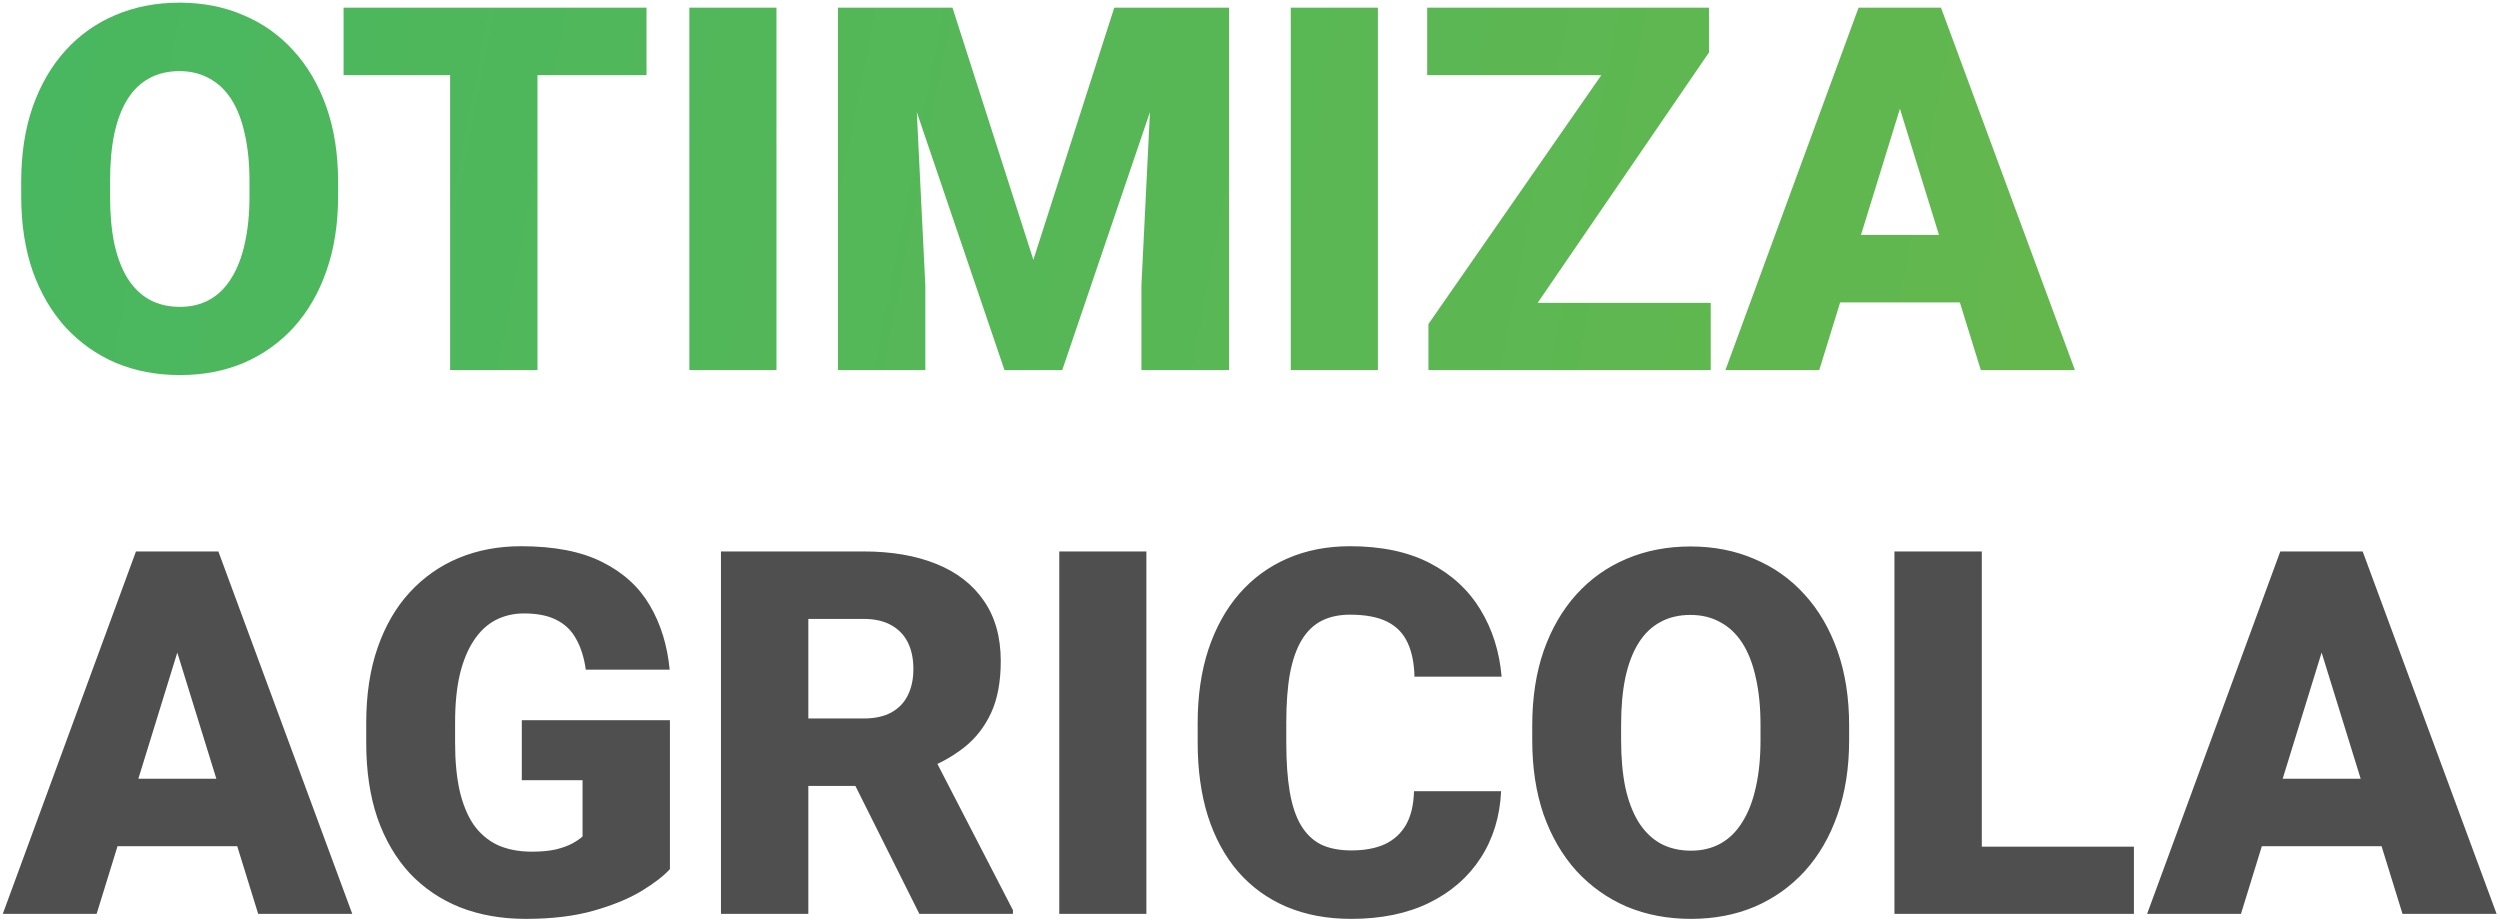
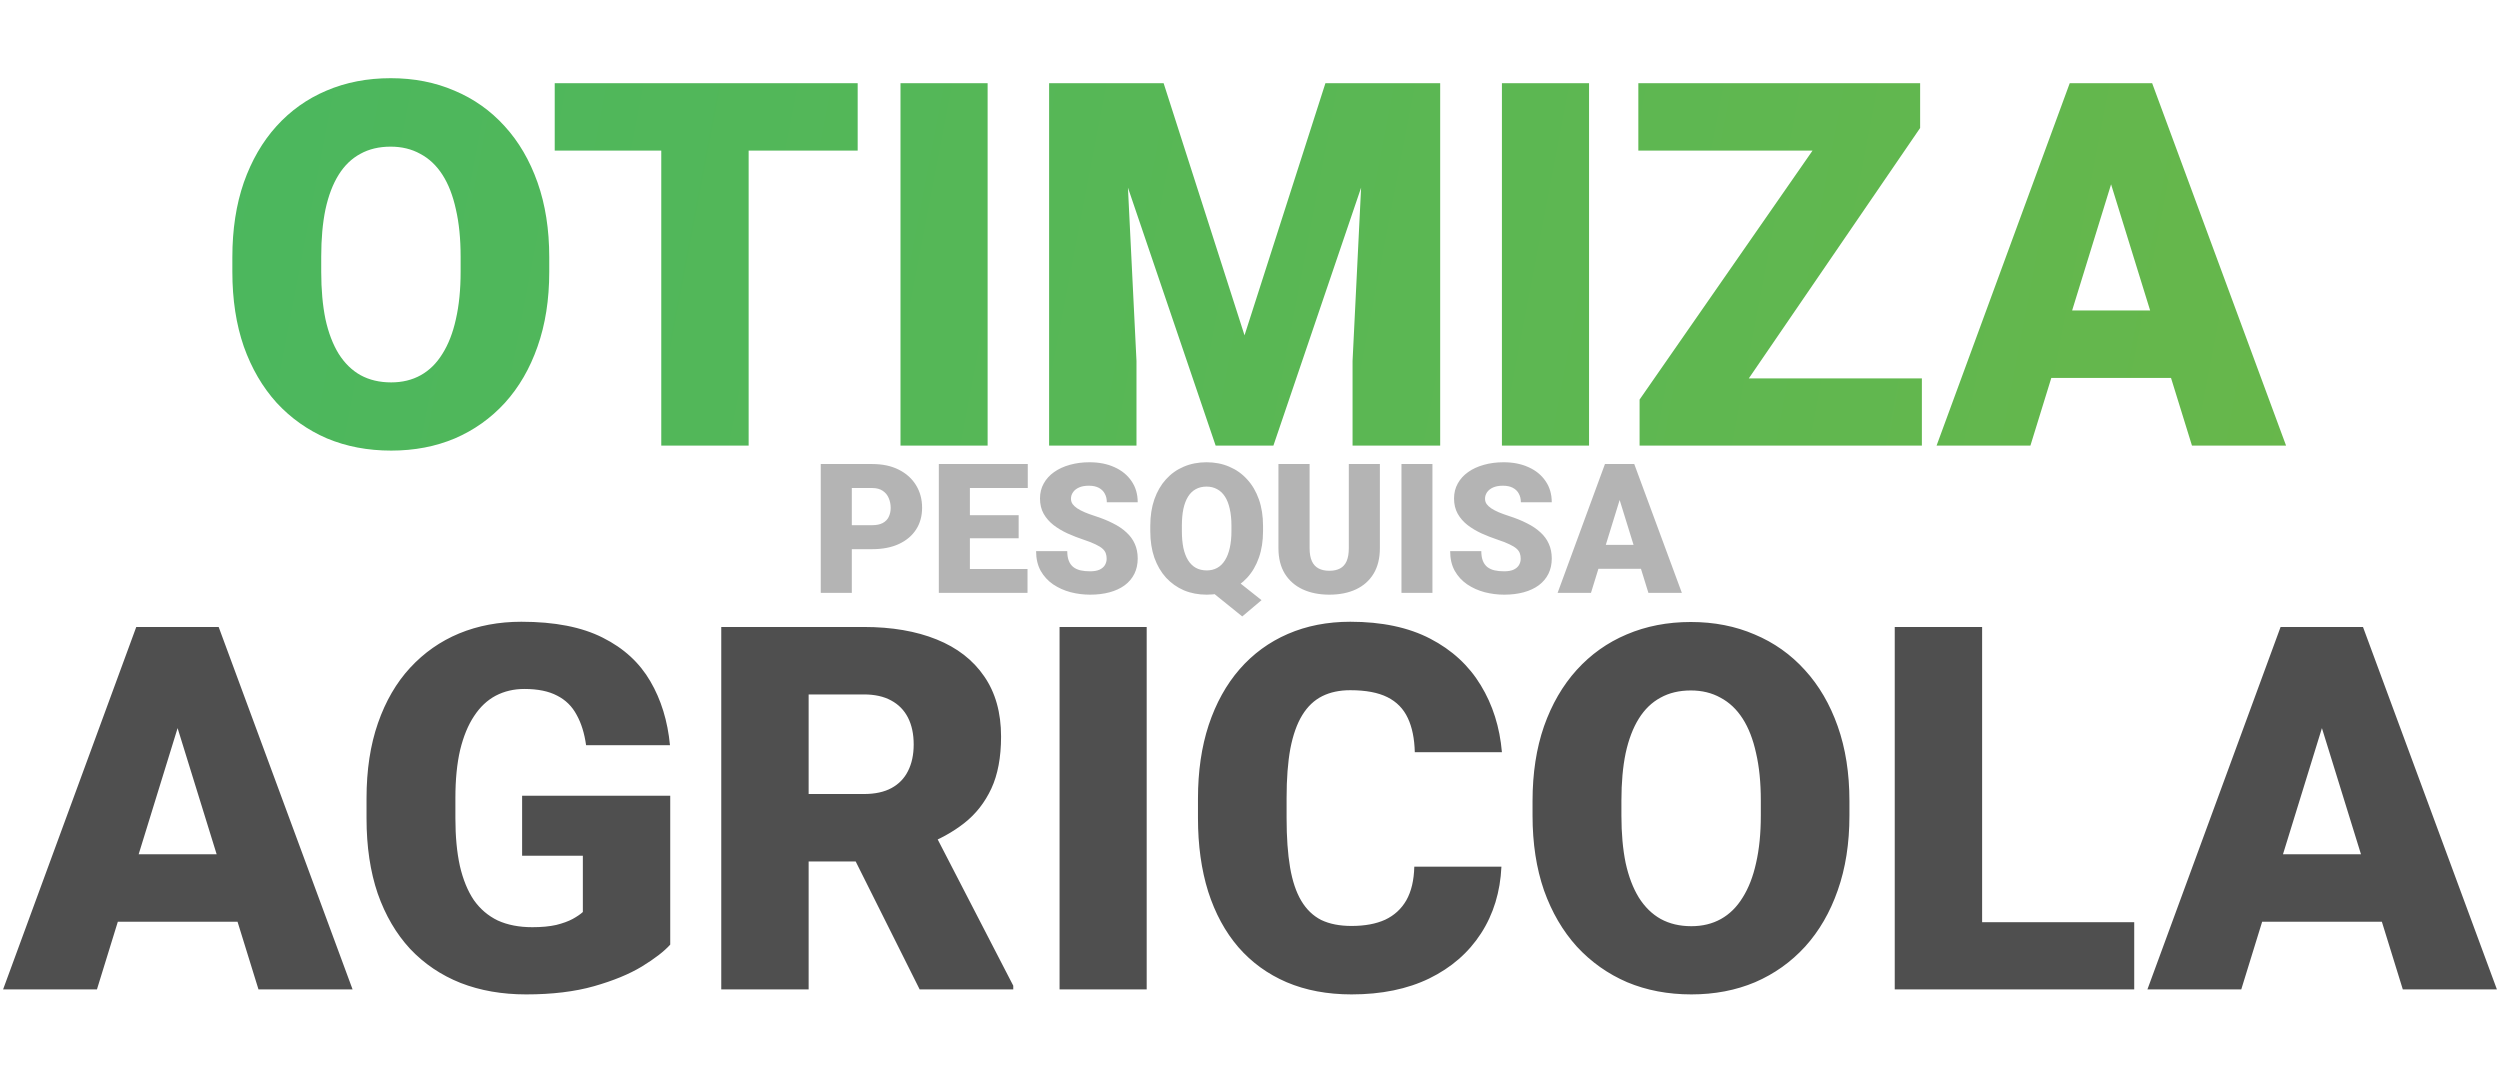
- <svg xmlns="http://www.w3.org/2000/svg" width="662" height="244" viewBox="0 0 662 244" fill="none">
-   <path d="M89.528 48.1V51.989C89.528 59.328 88.495 65.92 86.43 71.765C84.408 77.565 81.53 82.531 77.794 86.662C74.059 90.749 69.643 93.891 64.545 96.088C59.447 98.242 53.822 99.318 47.67 99.318C41.474 99.318 35.805 98.242 30.663 96.088C25.565 93.891 21.127 90.749 17.348 86.662C13.612 82.531 10.712 77.565 8.646 71.765C6.625 65.92 5.614 59.328 5.614 51.989V48.1C5.614 40.761 6.625 34.169 8.646 28.325C10.712 22.48 13.59 17.514 17.282 13.427C21.017 9.296 25.434 6.154 30.531 4.001C35.673 1.804 41.342 0.705 47.538 0.705C53.69 0.705 59.315 1.804 64.413 4.001C69.555 6.154 73.993 9.296 77.728 13.427C81.464 17.514 84.364 22.48 86.43 28.325C88.495 34.169 89.528 40.761 89.528 48.1ZM66.061 51.989V47.968C66.061 43.222 65.644 39.047 64.809 35.444C64.018 31.796 62.831 28.742 61.249 26.281C59.667 23.82 57.711 21.975 55.382 20.744C53.097 19.47 50.482 18.832 47.538 18.832C44.462 18.832 41.781 19.47 39.496 20.744C37.211 21.975 35.299 23.82 33.761 26.281C32.223 28.742 31.059 31.796 30.268 35.444C29.52 39.047 29.147 43.222 29.147 47.968V51.989C29.147 56.691 29.52 60.866 30.268 64.514C31.059 68.117 32.223 71.171 33.761 73.676C35.343 76.181 37.277 78.071 39.562 79.345C41.891 80.62 44.594 81.257 47.67 81.257C50.614 81.257 53.229 80.62 55.514 79.345C57.799 78.071 59.711 76.181 61.249 73.676C62.831 71.171 64.018 68.117 64.809 64.514C65.644 60.866 66.061 56.691 66.061 51.989ZM142.328 2.023V98H119.191V2.023H142.328ZM171.2 2.023V19.887H90.978V2.023H171.2ZM205.609 2.023V98H182.538V2.023H205.609ZM233.361 2.023H252.213L273.637 68.798L295.06 2.023H313.913L281.283 98H265.99L233.361 2.023ZM221.891 2.023H241.403L245.028 75.588V98H221.891V2.023ZM305.871 2.023H325.448V98H302.245V75.588L305.871 2.023ZM364.867 2.023V98H341.796V2.023H364.867ZM453 80.202V98H383.522V80.202H453ZM452.538 13.889L394.992 98H378.249V85.805L436.454 2.023H452.538V13.889ZM445.089 2.023V19.887H377.919V2.023H445.089ZM505.141 22.194L481.74 98H456.889L492.155 2.023H507.909L505.141 22.194ZM524.521 98L501.054 22.194L498.021 2.023H513.974L549.438 98H524.521ZM523.598 62.206V80.07H474.357V62.206H523.598Z" fill="url(#paint0_linear_34_102)" />
-   <path d="M48.988 166.194L25.587 242H0.736L36.002 146.023H51.757L48.988 166.194ZM68.368 242L44.901 166.194L41.869 146.023H57.821L93.285 242H68.368ZM67.445 206.207V224.07H18.205V206.207H67.445ZM177.396 190.716V230.135C175.771 231.937 173.266 233.87 169.882 235.936C166.542 237.957 162.323 239.693 157.226 241.143C152.128 242.593 146.129 243.318 139.23 243.318C132.858 243.318 127.079 242.308 121.894 240.286C116.708 238.221 112.248 235.21 108.512 231.255C104.821 227.256 101.964 222.378 99.943 216.622C97.965 210.821 96.977 204.185 96.977 196.714V191.375C96.977 183.904 97.987 177.269 100.009 171.468C102.03 165.667 104.865 160.789 108.512 156.834C112.204 152.835 116.532 149.803 121.498 147.737C126.508 145.672 132.001 144.639 137.978 144.639C146.811 144.639 153.996 146.045 159.533 148.858C165.07 151.626 169.267 155.472 172.123 160.394C174.979 165.271 176.715 170.918 177.331 177.334H155.116C154.677 174.17 153.842 171.49 152.611 169.292C151.425 167.051 149.711 165.359 147.47 164.217C145.229 163.03 142.328 162.437 138.769 162.437C136 162.437 133.473 163.03 131.188 164.217C128.947 165.403 127.035 167.205 125.453 169.622C123.871 171.995 122.641 174.983 121.762 178.587C120.927 182.19 120.509 186.409 120.509 191.243V196.714C120.509 201.504 120.905 205.701 121.696 209.305C122.531 212.908 123.761 215.918 125.387 218.335C127.057 220.708 129.167 222.51 131.715 223.741C134.308 224.927 137.362 225.521 140.878 225.521C143.339 225.521 145.448 225.323 147.206 224.927C148.964 224.488 150.414 223.96 151.557 223.345C152.743 222.686 153.644 222.071 154.259 221.5V206.602H138.175V190.716H177.396ZM190.91 146.023H228.681C236.063 146.023 242.479 147.122 247.929 149.319C253.378 151.517 257.575 154.769 260.519 159.075C263.507 163.382 265.001 168.699 265.001 175.027C265.001 180.521 264.145 185.113 262.431 188.804C260.717 192.496 258.322 195.55 255.246 197.967C252.213 200.34 248.676 202.295 244.633 203.833L237.052 208.118H205.346L205.214 190.254H228.681C231.625 190.254 234.064 189.727 235.998 188.672C237.931 187.618 239.381 186.124 240.348 184.19C241.359 182.212 241.864 179.861 241.864 177.137C241.864 174.368 241.359 171.995 240.348 170.018C239.337 168.04 237.843 166.524 235.866 165.469C233.932 164.415 231.537 163.887 228.681 163.887H214.047V242H190.91V146.023ZM243.446 242L222.221 199.549L246.742 199.417L268.231 241.011V242H243.446ZM303.563 146.023V242H280.492V146.023H303.563ZM374.425 209.502H397.497C397.189 216.182 395.387 222.071 392.091 227.168C388.795 232.266 384.225 236.243 378.38 239.1C372.58 241.912 365.724 243.318 357.814 243.318C351.398 243.318 345.663 242.242 340.609 240.088C335.6 237.935 331.337 234.837 327.821 230.794C324.35 226.751 321.691 221.851 319.845 216.094C318.043 210.337 317.143 203.855 317.143 196.648V191.441C317.143 184.234 318.087 177.752 319.977 171.995C321.911 166.194 324.635 161.272 328.151 157.229C331.71 153.143 335.973 150.022 340.939 147.869C345.905 145.716 351.42 144.639 357.484 144.639C365.834 144.639 372.887 146.133 378.644 149.122C384.401 152.11 388.861 156.219 392.025 161.448C395.189 166.634 397.057 172.544 397.628 179.18H374.557C374.469 175.577 373.854 172.566 372.711 170.149C371.569 167.688 369.767 165.843 367.306 164.612C364.845 163.382 361.571 162.767 357.484 162.767C354.628 162.767 352.145 163.294 350.036 164.349C347.926 165.403 346.168 167.073 344.762 169.358C343.356 171.644 342.301 174.61 341.598 178.257C340.939 181.861 340.609 186.211 340.609 191.309V196.648C340.609 201.746 340.917 206.097 341.532 209.7C342.147 213.304 343.136 216.248 344.499 218.533C345.861 220.818 347.619 222.51 349.772 223.609C351.969 224.664 354.65 225.191 357.814 225.191C361.33 225.191 364.296 224.642 366.713 223.543C369.13 222.4 370.998 220.687 372.316 218.401C373.634 216.072 374.337 213.106 374.425 209.502ZM489.65 192.1V195.989C489.65 203.328 488.617 209.92 486.552 215.765C484.53 221.565 481.652 226.531 477.917 230.662C474.181 234.749 469.765 237.891 464.667 240.088C459.569 242.242 453.944 243.318 447.792 243.318C441.596 243.318 435.927 242.242 430.785 240.088C425.688 237.891 421.249 234.749 417.47 230.662C413.734 226.531 410.834 221.565 408.769 215.765C406.747 209.92 405.736 203.328 405.736 195.989V192.1C405.736 184.761 406.747 178.169 408.769 172.325C410.834 166.48 413.712 161.514 417.404 157.427C421.139 153.296 425.556 150.154 430.653 148.001C435.795 145.804 441.464 144.705 447.66 144.705C453.812 144.705 459.438 145.804 464.535 148.001C469.677 150.154 474.115 153.296 477.851 157.427C481.586 161.514 484.486 166.48 486.552 172.325C488.617 178.169 489.65 184.761 489.65 192.1ZM466.183 195.989V191.968C466.183 187.222 465.766 183.047 464.931 179.444C464.14 175.796 462.953 172.742 461.371 170.281C459.789 167.82 457.833 165.975 455.504 164.744C453.219 163.47 450.604 162.833 447.66 162.833C444.584 162.833 441.903 163.47 439.618 164.744C437.333 165.975 435.421 167.82 433.883 170.281C432.345 172.742 431.181 175.796 430.39 179.444C429.643 183.047 429.269 187.222 429.269 191.968V195.989C429.269 200.691 429.643 204.866 430.39 208.514C431.181 212.117 432.345 215.171 433.883 217.676C435.465 220.181 437.399 222.071 439.684 223.345C442.013 224.62 444.716 225.257 447.792 225.257C450.736 225.257 453.351 224.62 455.636 223.345C457.921 222.071 459.833 220.181 461.371 217.676C462.953 215.171 464.14 212.117 464.931 208.514C465.766 204.866 466.183 200.691 466.183 195.989ZM565.06 224.202V242H516.544V224.202H565.06ZM524.784 146.023V242H501.647V146.023H524.784ZM616.806 166.194L593.405 242H568.554L603.82 146.023H619.574L616.806 166.194ZM636.186 242L612.719 166.194L609.687 146.023H625.639L661.103 242H636.186ZM635.263 206.207V224.07H586.022V206.207H635.263Z" fill="#4F4F4F" />
+ <svg xmlns="http://www.w3.org/2000/svg" width="662" height="288" viewBox="0 0 662 288" fill="none">
+   <path d="M230.953 145.422H222.469V139.07H230.953C232.109 139.07 233.047 138.875 233.766 138.484C234.484 138.094 235.008 137.555 235.336 136.867C235.68 136.164 235.852 135.375 235.852 134.5C235.852 133.562 235.68 132.695 235.336 131.898C235.008 131.102 234.484 130.461 233.766 129.977C233.047 129.477 232.109 129.227 230.953 129.227H225.562V157H217.336V122.875H230.953C233.688 122.875 236.039 123.375 238.008 124.375C239.992 125.375 241.516 126.75 242.578 128.5C243.641 130.234 244.172 132.219 244.172 134.453C244.172 136.656 243.641 138.578 242.578 140.219C241.516 141.859 239.992 143.141 238.008 144.062C236.039 144.969 233.688 145.422 230.953 145.422ZM272.086 150.672V157H253.898V150.672H272.086ZM256.828 122.875V157H248.602V122.875H256.828ZM269.742 136.422V142.539H253.898V136.422H269.742ZM272.156 122.875V129.227H253.898V122.875H272.156ZM293.039 147.93C293.039 147.398 292.961 146.922 292.805 146.5C292.648 146.062 292.359 145.656 291.938 145.281C291.516 144.906 290.906 144.531 290.109 144.156C289.328 143.766 288.297 143.359 287.016 142.938C285.516 142.438 284.07 141.875 282.68 141.25C281.289 140.609 280.047 139.867 278.953 139.023C277.859 138.164 276.992 137.164 276.352 136.023C275.711 134.867 275.391 133.523 275.391 131.992C275.391 130.523 275.719 129.203 276.375 128.031C277.031 126.844 277.945 125.836 279.117 125.008C280.305 124.164 281.695 123.523 283.289 123.086C284.883 122.633 286.625 122.406 288.516 122.406C291.016 122.406 293.219 122.844 295.125 123.719C297.047 124.578 298.547 125.805 299.625 127.398C300.719 128.977 301.266 130.844 301.266 133H293.086C293.086 132.141 292.906 131.383 292.547 130.727C292.203 130.07 291.68 129.555 290.977 129.18C290.273 128.805 289.391 128.617 288.328 128.617C287.297 128.617 286.43 128.773 285.727 129.086C285.023 129.398 284.492 129.82 284.133 130.352C283.773 130.867 283.594 131.438 283.594 132.062C283.594 132.578 283.734 133.047 284.016 133.469C284.312 133.875 284.727 134.258 285.258 134.617C285.805 134.977 286.461 135.32 287.227 135.648C288.008 135.977 288.883 136.297 289.852 136.609C291.664 137.188 293.273 137.836 294.68 138.555C296.102 139.258 297.297 140.062 298.266 140.969C299.25 141.859 299.992 142.875 300.492 144.016C301.008 145.156 301.266 146.445 301.266 147.883C301.266 149.414 300.969 150.773 300.375 151.961C299.781 153.148 298.93 154.156 297.82 154.984C296.711 155.797 295.383 156.414 293.836 156.836C292.289 157.258 290.562 157.469 288.656 157.469C286.906 157.469 285.18 157.25 283.477 156.812C281.789 156.359 280.258 155.672 278.883 154.75C277.508 153.812 276.406 152.617 275.578 151.164C274.766 149.695 274.359 147.953 274.359 145.938H282.609C282.609 146.938 282.742 147.781 283.008 148.469C283.273 149.156 283.664 149.711 284.18 150.133C284.695 150.539 285.328 150.836 286.078 151.023C286.828 151.195 287.688 151.281 288.656 151.281C289.703 151.281 290.547 151.133 291.188 150.836C291.828 150.523 292.297 150.117 292.594 149.617C292.891 149.102 293.039 148.539 293.039 147.93ZM324.539 151.375L334.055 158.922L328.945 163.234L319.594 155.688L324.539 151.375ZM334.453 139.258V140.641C334.453 143.25 334.086 145.594 333.352 147.672C332.633 149.734 331.602 151.5 330.258 152.969C328.93 154.422 327.359 155.539 325.547 156.32C323.734 157.086 321.734 157.469 319.547 157.469C317.344 157.469 315.328 157.086 313.5 156.32C311.688 155.539 310.109 154.422 308.766 152.969C307.438 151.5 306.406 149.734 305.672 147.672C304.953 145.594 304.594 143.25 304.594 140.641V139.258C304.594 136.648 304.953 134.305 305.672 132.227C306.406 130.148 307.43 128.383 308.742 126.93C310.07 125.461 311.641 124.344 313.453 123.578C315.281 122.797 317.297 122.406 319.5 122.406C321.688 122.406 323.688 122.797 325.5 123.578C327.328 124.344 328.906 125.461 330.234 126.93C331.578 128.383 332.617 130.148 333.352 132.227C334.086 134.305 334.453 136.648 334.453 139.258ZM326.086 140.641V139.211C326.086 137.523 325.938 136.039 325.641 134.758C325.359 133.461 324.938 132.375 324.375 131.5C323.812 130.625 323.117 129.969 322.289 129.531C321.477 129.078 320.547 128.852 319.5 128.852C318.406 128.852 317.453 129.078 316.641 129.531C315.828 129.969 315.148 130.625 314.602 131.5C314.055 132.375 313.641 133.461 313.359 134.758C313.094 136.039 312.961 137.523 312.961 139.211V140.641C312.961 142.312 313.094 143.797 313.359 145.094C313.641 146.375 314.055 147.461 314.602 148.352C315.164 149.242 315.852 149.914 316.664 150.367C317.492 150.82 318.453 151.047 319.547 151.047C320.594 151.047 321.523 150.82 322.336 150.367C323.148 149.914 323.828 149.242 324.375 148.352C324.938 147.461 325.359 146.375 325.641 145.094C325.938 143.797 326.086 142.312 326.086 140.641ZM357.164 122.875H365.391V145.164C365.391 147.82 364.836 150.07 363.727 151.914C362.617 153.742 361.062 155.125 359.062 156.062C357.062 157 354.711 157.469 352.008 157.469C349.336 157.469 346.984 157 344.953 156.062C342.938 155.125 341.359 153.742 340.219 151.914C339.094 150.07 338.531 147.82 338.531 145.164V122.875H346.781V145.164C346.781 146.57 346.984 147.719 347.391 148.609C347.797 149.484 348.391 150.125 349.172 150.531C349.953 150.938 350.898 151.141 352.008 151.141C353.133 151.141 354.078 150.938 354.844 150.531C355.609 150.125 356.188 149.484 356.578 148.609C356.969 147.719 357.164 146.57 357.164 145.164V122.875ZM379.312 122.875V157H371.109V122.875H379.312ZM402.68 147.93C402.68 147.398 402.602 146.922 402.445 146.5C402.289 146.062 402 145.656 401.578 145.281C401.156 144.906 400.547 144.531 399.75 144.156C398.969 143.766 397.938 143.359 396.656 142.938C395.156 142.438 393.711 141.875 392.32 141.25C390.93 140.609 389.688 139.867 388.594 139.023C387.5 138.164 386.633 137.164 385.992 136.023C385.352 134.867 385.031 133.523 385.031 131.992C385.031 130.523 385.359 129.203 386.016 128.031C386.672 126.844 387.586 125.836 388.758 125.008C389.945 124.164 391.336 123.523 392.93 123.086C394.523 122.633 396.266 122.406 398.156 122.406C400.656 122.406 402.859 122.844 404.766 123.719C406.688 124.578 408.188 125.805 409.266 127.398C410.359 128.977 410.906 130.844 410.906 133H402.727C402.727 132.141 402.547 131.383 402.188 130.727C401.844 130.07 401.32 129.555 400.617 129.18C399.914 128.805 399.031 128.617 397.969 128.617C396.938 128.617 396.07 128.773 395.367 129.086C394.664 129.398 394.133 129.82 393.773 130.352C393.414 130.867 393.234 131.438 393.234 132.062C393.234 132.578 393.375 133.047 393.656 133.469C393.953 133.875 394.367 134.258 394.898 134.617C395.445 134.977 396.102 135.32 396.867 135.648C397.648 135.977 398.523 136.297 399.492 136.609C401.305 137.188 402.914 137.836 404.32 138.555C405.742 139.258 406.938 140.062 407.906 140.969C408.891 141.859 409.633 142.875 410.133 144.016C410.648 145.156 410.906 146.445 410.906 147.883C410.906 149.414 410.609 150.773 410.016 151.961C409.422 153.148 408.57 154.156 407.461 154.984C406.352 155.797 405.023 156.414 403.477 156.836C401.93 157.258 400.203 157.469 398.297 157.469C396.547 157.469 394.82 157.25 393.117 156.812C391.43 156.359 389.898 155.672 388.523 154.75C387.148 153.812 386.047 152.617 385.219 151.164C384.406 149.695 384 147.953 384 145.938H392.25C392.25 146.938 392.383 147.781 392.648 148.469C392.914 149.156 393.305 149.711 393.82 150.133C394.336 150.539 394.969 150.836 395.719 151.023C396.469 151.195 397.328 151.281 398.297 151.281C399.344 151.281 400.188 151.133 400.828 150.836C401.469 150.523 401.938 150.117 402.234 149.617C402.531 149.102 402.68 148.539 402.68 147.93ZM429.609 130.047L421.289 157H412.453L424.992 122.875H430.594L429.609 130.047ZM436.5 157L428.156 130.047L427.078 122.875H432.75L445.359 157H436.5ZM436.172 144.273V150.625H418.664V144.273H436.172Z" fill="#828282" fill-opacity="0.6" />
+   <path d="M145.441 68.1V71.989C145.441 79.328 144.408 85.92 142.343 91.765C140.321 97.565 137.443 102.531 133.708 106.662C129.972 110.749 125.556 113.891 120.458 116.088C115.36 118.242 109.735 119.318 103.583 119.318C97.387 119.318 91.718 118.242 86.576 116.088C81.478 113.891 77.04 110.749 73.261 106.662C69.525 102.531 66.625 97.565 64.56 91.765C62.538 85.92 61.527 79.328 61.527 71.989V68.1C61.527 60.761 62.538 54.169 64.56 48.325C66.625 42.48 69.503 37.514 73.195 33.427C76.93 29.296 81.347 26.154 86.444 24.001C91.586 21.804 97.255 20.705 103.451 20.705C109.604 20.705 115.229 21.804 120.326 24.001C125.468 26.154 129.906 29.296 133.642 33.427C137.377 37.514 140.277 42.48 142.343 48.325C144.408 54.169 145.441 60.761 145.441 68.1ZM121.974 71.989V67.968C121.974 63.222 121.557 59.047 120.722 55.444C119.931 51.796 118.744 48.742 117.162 46.281C115.58 43.82 113.625 41.975 111.295 40.744C109.01 39.47 106.396 38.833 103.451 38.833C100.375 38.833 97.694 39.47 95.409 40.744C93.124 41.975 91.212 43.82 89.674 46.281C88.136 48.742 86.972 51.796 86.181 55.444C85.434 59.047 85.06 63.222 85.06 67.968V71.989C85.06 76.691 85.434 80.866 86.181 84.514C86.972 88.117 88.136 91.171 89.674 93.676C91.256 96.181 93.19 98.071 95.475 99.345C97.804 100.62 100.507 101.257 103.583 101.257C106.527 101.257 109.142 100.62 111.427 99.345C113.712 98.071 115.624 96.181 117.162 93.676C118.744 91.171 119.931 88.117 120.722 84.514C121.557 80.866 121.974 76.691 121.974 71.989ZM198.241 22.023V118H175.104V22.023H198.241ZM227.113 22.023V39.887H146.891V22.023H227.113ZM261.522 22.023V118H238.451V22.023H261.522ZM289.274 22.023H308.126L329.55 88.798L350.973 22.023H369.826L337.196 118H321.903L289.274 22.023ZM277.804 22.023H297.316L300.941 95.588V118H277.804V22.023ZM361.784 22.023H381.361V118H358.158V95.588L361.784 22.023ZM420.78 22.023V118H397.709V22.023H420.78ZM508.913 100.202V118H439.435V100.202H508.913ZM508.451 33.889L450.905 118H434.162V105.805L492.367 22.023H508.451V33.889ZM501.002 22.023V39.887H433.832V22.023H501.002ZM561.054 42.194L537.653 118H512.802L548.068 22.023H563.822L561.054 42.194ZM580.434 118L556.967 42.194L553.935 22.023H569.887L605.351 118H580.434ZM579.511 82.207V100.07H530.27V82.207H579.511Z" fill="url(#paint0_linear_328_210)" />
+   <path d="M49.069 186.194L25.668 262H0.817L36.083 166.023H51.837L49.069 186.194ZM68.449 262L44.982 186.194L41.95 166.023H57.902L93.366 262H68.449ZM67.526 226.207V244.07H18.285V226.207H67.526ZM177.477 210.716V250.135C175.851 251.937 173.346 253.87 169.962 255.936C166.623 257.957 162.404 259.693 157.306 261.143C152.208 262.593 146.21 263.318 139.311 263.318C132.938 263.318 127.16 262.308 121.974 260.286C116.789 258.221 112.328 255.21 108.593 251.255C104.901 247.256 102.045 242.378 100.023 236.622C98.046 230.821 97.057 224.185 97.057 216.714V211.375C97.057 203.904 98.068 197.269 100.089 191.468C102.111 185.667 104.945 180.789 108.593 176.834C112.284 172.835 116.613 169.803 121.579 167.737C126.588 165.672 132.082 164.639 138.058 164.639C146.891 164.639 154.076 166.045 159.613 168.858C165.15 171.626 169.347 175.472 172.204 180.394C175.06 185.271 176.796 190.918 177.411 197.334H155.197C154.757 194.17 153.922 191.49 152.692 189.292C151.505 187.051 149.792 185.359 147.55 184.217C145.309 183.03 142.409 182.437 138.849 182.437C136.081 182.437 133.554 183.03 131.269 184.217C129.027 185.403 127.116 187.205 125.534 189.622C123.952 191.995 122.721 194.983 121.842 198.587C121.007 202.19 120.59 206.409 120.59 211.243V216.714C120.59 221.504 120.985 225.701 121.776 229.305C122.611 232.908 123.842 235.918 125.468 238.335C127.138 240.708 129.247 242.51 131.796 243.741C134.389 244.927 137.443 245.521 140.958 245.521C143.419 245.521 145.529 245.323 147.287 244.927C149.044 244.488 150.495 243.96 151.637 243.345C152.824 242.686 153.725 242.071 154.34 241.5V226.602H138.256V210.716H177.477ZM190.99 166.023H228.761C236.144 166.023 242.56 167.122 248.009 169.319C253.458 171.517 257.655 174.769 260.6 179.075C263.588 183.382 265.082 188.699 265.082 195.027C265.082 200.521 264.225 205.113 262.511 208.804C260.797 212.496 258.402 215.55 255.326 217.967C252.294 220.34 248.756 222.295 244.713 223.833L237.133 228.118H205.426L205.294 210.254H228.761C231.706 210.254 234.145 209.727 236.078 208.672C238.012 207.618 239.462 206.124 240.429 204.19C241.439 202.212 241.945 199.861 241.945 197.137C241.945 194.368 241.439 191.995 240.429 190.018C239.418 188.04 237.924 186.524 235.946 185.469C234.013 184.415 231.618 183.887 228.761 183.887H214.127V262H190.99V166.023ZM243.527 262L222.301 219.549L246.823 219.417L268.312 261.011V262H243.527ZM303.644 166.023V262H280.573V166.023H303.644ZM374.506 229.502H397.577C397.27 236.182 395.468 242.071 392.172 247.168C388.876 252.266 384.306 256.243 378.461 259.1C372.66 261.912 365.805 263.318 357.895 263.318C351.479 263.318 345.744 262.242 340.69 260.088C335.68 257.935 331.417 254.837 327.902 250.794C324.43 246.751 321.771 241.851 319.926 236.094C318.124 230.337 317.223 223.855 317.223 216.648V211.441C317.223 204.234 318.168 197.752 320.058 191.995C321.991 186.194 324.716 181.272 328.231 177.229C331.791 173.143 336.054 170.022 341.02 167.869C345.985 165.716 351.5 164.639 357.565 164.639C365.915 164.639 372.968 166.133 378.725 169.122C384.481 172.11 388.942 176.219 392.106 181.448C395.27 186.634 397.138 192.544 397.709 199.18H374.638C374.55 195.577 373.935 192.566 372.792 190.149C371.649 187.688 369.848 185.843 367.387 184.612C364.926 183.382 361.652 182.767 357.565 182.767C354.708 182.767 352.226 183.294 350.116 184.349C348.007 185.403 346.249 187.073 344.843 189.358C343.437 191.644 342.382 194.61 341.679 198.257C341.02 201.861 340.69 206.211 340.69 211.309V216.648C340.69 221.746 340.998 226.097 341.613 229.7C342.228 233.304 343.217 236.248 344.579 238.533C345.941 240.818 347.699 242.51 349.853 243.609C352.05 244.664 354.73 245.191 357.895 245.191C361.41 245.191 364.376 244.642 366.793 243.543C369.21 242.4 371.078 240.687 372.396 238.401C373.715 236.072 374.418 233.106 374.506 229.502ZM489.73 212.1V215.989C489.73 223.328 488.698 229.92 486.632 235.765C484.611 241.565 481.732 246.531 477.997 250.662C474.262 254.749 469.845 257.891 464.748 260.088C459.65 262.242 454.025 263.318 447.873 263.318C441.676 263.318 436.007 262.242 430.866 260.088C425.768 257.891 421.33 254.749 417.55 250.662C413.815 246.531 410.915 241.565 408.849 235.765C406.828 229.92 405.817 223.328 405.817 215.989V212.1C405.817 204.761 406.828 198.169 408.849 192.325C410.915 186.48 413.793 181.514 417.484 177.427C421.22 173.296 425.636 170.154 430.734 168.001C435.875 165.804 441.544 164.705 447.741 164.705C453.893 164.705 459.518 165.804 464.616 168.001C469.757 170.154 474.196 173.296 477.931 177.427C481.667 181.514 484.567 186.48 486.632 192.325C488.698 198.169 489.73 204.761 489.73 212.1ZM466.264 215.989V211.968C466.264 207.222 465.846 203.047 465.011 199.444C464.22 195.796 463.034 192.742 461.452 190.281C459.87 187.82 457.914 185.975 455.585 184.744C453.3 183.47 450.685 182.833 447.741 182.833C444.665 182.833 441.984 183.47 439.699 184.744C437.414 185.975 435.502 187.82 433.964 190.281C432.426 192.742 431.261 195.796 430.47 199.444C429.723 203.047 429.35 207.222 429.35 211.968V215.989C429.35 220.691 429.723 224.866 430.47 228.514C431.261 232.117 432.426 235.171 433.964 237.676C435.546 240.181 437.479 242.071 439.765 243.345C442.094 244.62 444.796 245.257 447.873 245.257C450.817 245.257 453.432 244.62 455.717 243.345C458.002 242.071 459.914 240.181 461.452 237.676C463.034 235.171 464.22 232.117 465.011 228.514C465.846 224.866 466.264 220.691 466.264 215.989ZM565.141 244.202V262H516.625V244.202H565.141ZM524.865 166.023V262H501.728V166.023H524.865ZM616.886 186.194L593.485 262H568.634L603.9 166.023H619.655L616.886 186.194ZM636.266 262L612.799 186.194L609.767 166.023H625.719L661.183 262H636.266ZM635.343 226.207V244.07H586.103V226.207H635.343Z" fill="#4F4F4F" />
  <defs>
-     <linearGradient id="paint0_linear_34_102" x1="1" y1="-20" x2="690.848" y2="111.937" gradientUnits="userSpaceOnUse">
+     <linearGradient id="paint0_linear_328_210" x1="1" y1="0" x2="690.848" y2="131.937" gradientUnits="userSpaceOnUse">
      <stop stop-color="#48B760" />
      <stop offset="1" stop-color="#6BB748" />
    </linearGradient>
  </defs>
</svg>
